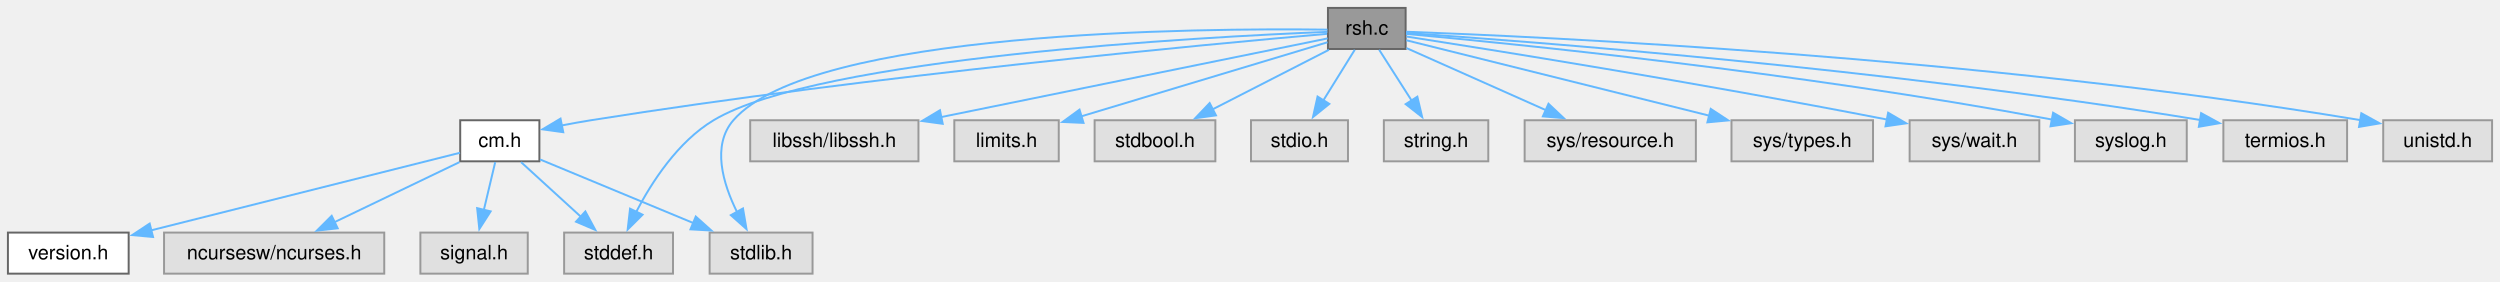
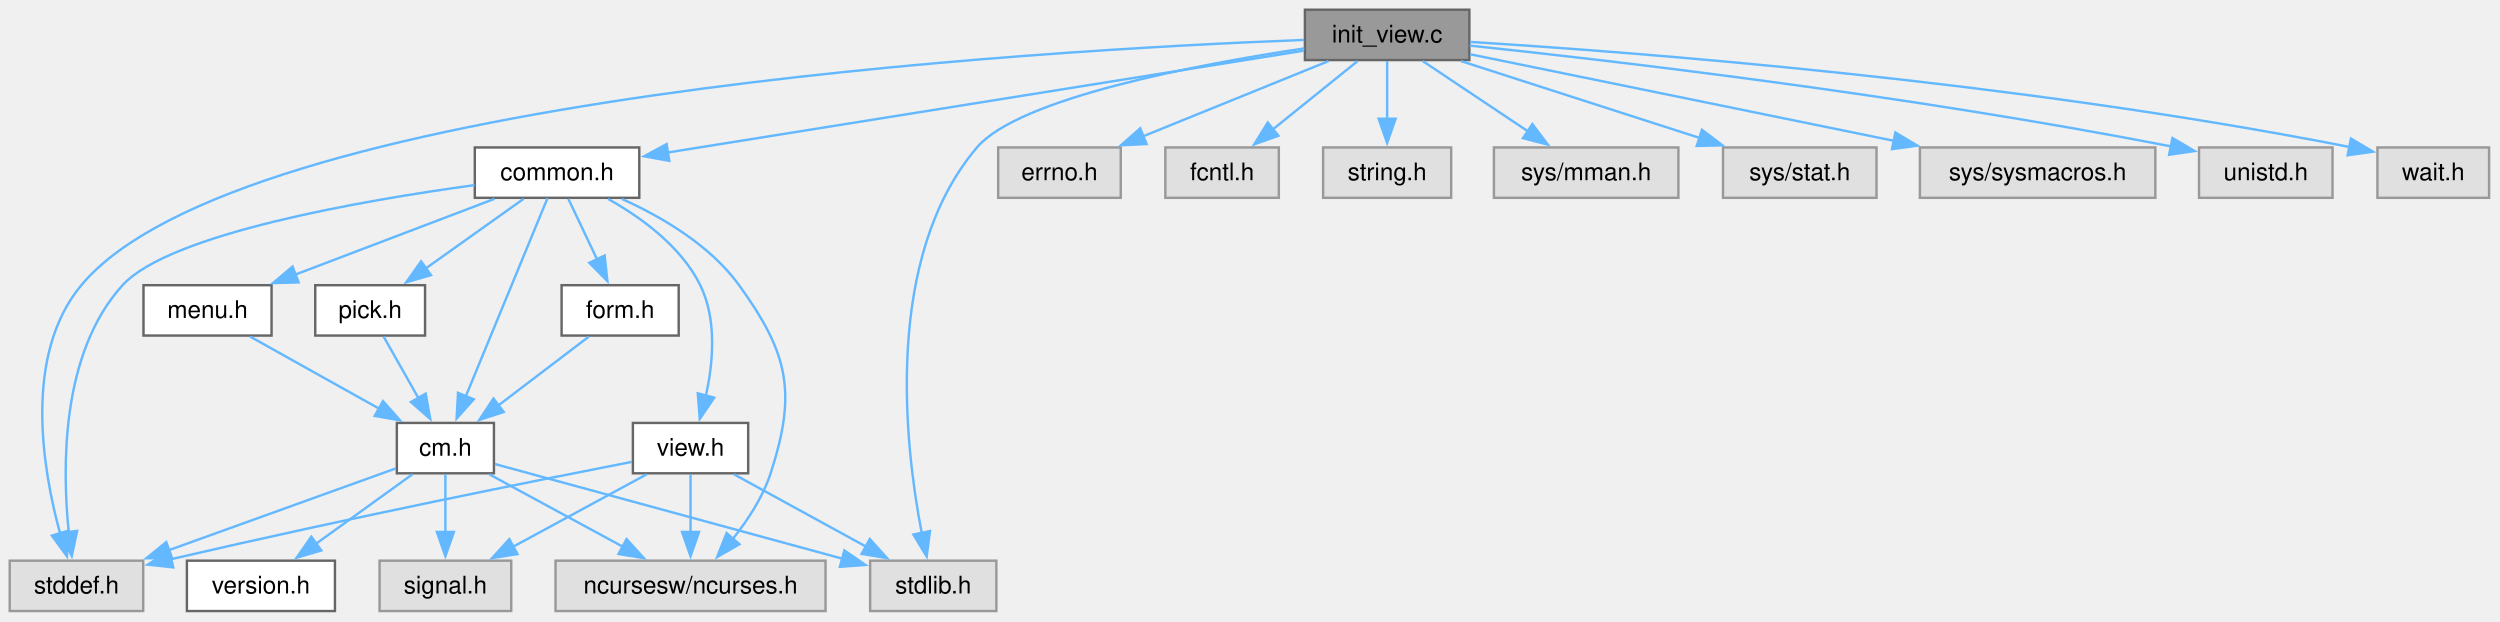
- <svg xmlns="http://www.w3.org/2000/svg" xmlns:xlink="http://www.w3.org/1999/xlink" width="1263pt" height="142pt" viewBox="0.00 0.00 1263.00 142.00">
-   <g id="graph0" class="graph" transform="scale(1 1) rotate(0) translate(4 138.25)">
+ <svg xmlns="http://www.w3.org/2000/svg" xmlns:xlink="http://www.w3.org/1999/xlink" width="1030pt" height="256pt" viewBox="0.00 0.00 1030.00 256.00">
+   <g id="graph0" class="graph" transform="scale(1 1) rotate(0) translate(4 251.75)">
    <g id="Node000001" class="node">
      <g id="a_Node000001">
-         <a xlink:title="restricted shell to run bash as root">
-           <polygon fill="#999999" stroke="#666666" points="706.12,-134.25 666.88,-134.25 666.88,-113.5 706.12,-113.5 706.12,-134.25" />
-           <text xml:space="preserve" text-anchor="middle" x="686.5" y="-120.75" font-family="Helvetica,sans-Serif" font-size="10.00">rsh.c</text>
+         <a xlink:title="Initialize C-Menu View Screen IO and Input.">
+           <polygon fill="#999999" stroke="#666666" points="601.38,-247.75 533.62,-247.75 533.62,-227 601.38,-227 601.38,-247.75" />
+           <text xml:space="preserve" text-anchor="middle" x="567.5" y="-234.25" font-family="Helvetica,sans-Serif" font-size="10.00">init_view.c</text>
        </a>
      </g>
    </g>
    <g id="Node000002" class="node">
      <g id="a_Node000002">
-         <a xlink:href="../../d8/db9/a00725.html" target="_top" xlink:title="Headder for C-Menu API library, libcm.so.">
-           <polygon fill="white" stroke="#666666" points="268.5,-77.5 228.5,-77.5 228.5,-56.75 268.5,-56.75 268.5,-77.5" />
-           <text xml:space="preserve" text-anchor="middle" x="248.5" y="-64" font-family="Helvetica,sans-Serif" font-size="10.00">cm.h</text>
+         <a xlink:href="../../dd/dd8/a00719.html" target="_top" xlink:title="Headder for C-Menu Menu, Form, Pick, and View components.">
+           <polygon fill="white" stroke="#666666" points="259.38,-191 191.62,-191 191.62,-170.25 259.38,-170.25 259.38,-191" />
+           <text xml:space="preserve" text-anchor="middle" x="225.5" y="-177.5" font-family="Helvetica,sans-Serif" font-size="10.00">common.h</text>
        </a>
      </g>
    </g>
    <g id="edge1_Node000001_Node000002" class="edge">
      <g id="a_edge1_Node000001_Node000002">
        <a xlink:title=" ">
-           <path fill="none" stroke="#63b8ff" d="M666.43,-121.16C608.52,-116.1 436.24,-100.1 294.5,-77.5 289.7,-76.73 284.64,-75.82 279.7,-74.86" />
-           <polygon fill="#63b8ff" stroke="#63b8ff" points="280.56,-71.46 270.07,-72.91 279.17,-78.32 280.56,-71.46" />
+           <path fill="none" stroke="#63b8ff" d="M533.14,-230.87C471.05,-220.93 340.16,-199.98 270.82,-188.88" />
+           <polygon fill="#63b8ff" stroke="#63b8ff" points="271.76,-185.49 261.33,-187.36 270.65,-192.4 271.76,-185.49" />
+         </a>
+       </g>
+     </g>
+     <g id="Node000007" class="node">
+       <g id="a_Node000007">
+         <a xlink:title=" ">
+           <polygon fill="#e0e0e0" stroke="#999999" points="55,-20.75 0,-20.75 0,0 55,0 55,-20.75" />
+           <text xml:space="preserve" text-anchor="middle" x="27.5" y="-7.25" font-family="Helvetica,sans-Serif" font-size="10.00">stddef.h</text>
+         </a>
+       </g>
+     </g>
+     <g id="edge23_Node000001_Node000007" class="edge">
+       <g id="a_edge23_Node000001_Node000007">
+         <a xlink:title=" ">
+           <path fill="none" stroke="#63b8ff" d="M533.31,-235.31C425.27,-231.16 94.49,-212.2 29.5,-134.25 5.57,-105.55 13.45,-58.59 20.81,-31.8" />
+           <polygon fill="#63b8ff" stroke="#63b8ff" points="24.08,-33.09 23.61,-22.5 17.38,-31.07 24.08,-33.09" />
+         </a>
+       </g>
+     </g>
+     <g id="Node000008" class="node">
+       <g id="a_Node000008">
+         <a xlink:title=" ">
+           <polygon fill="#e0e0e0" stroke="#999999" points="406.5,-20.75 354.5,-20.75 354.5,0 406.5,0 406.5,-20.75" />
+           <text xml:space="preserve" text-anchor="middle" x="380.5" y="-7.25" font-family="Helvetica,sans-Serif" font-size="10.00">stdlib.h</text>
+         </a>
+       </g>
+     </g>
+     <g id="edge24_Node000001_Node000008" class="edge">
+       <g id="a_edge24_Node000001_Node000008">
+         <a xlink:title=" ">
+           <path fill="none" stroke="#63b8ff" d="M533.37,-231.82C489.2,-225.18 415.81,-211.37 398.5,-191 360.02,-145.7 368.67,-68.94 375.74,-32.2" />
+           <polygon fill="#63b8ff" stroke="#63b8ff" points="379.16,-32.97 377.79,-22.46 372.31,-31.53 379.16,-32.97" />
+         </a>
+       </g>
+     </g>
+     <g id="Node000013" class="node">
+       <g id="a_Node000013">
+         <a xlink:title=" ">
+           <polygon fill="#e0e0e0" stroke="#999999" points="457.75,-191 407.25,-191 407.25,-170.25 457.75,-170.25 457.75,-191" />
+           <text xml:space="preserve" text-anchor="middle" x="432.5" y="-177.5" font-family="Helvetica,sans-Serif" font-size="10.00">errno.h</text>
+         </a>
+       </g>
+     </g>
+     <g id="edge21_Node000001_Node000013" class="edge">
+       <g id="a_edge21_Node000001_Node000013">
+         <a xlink:title=" ">
+           <path fill="none" stroke="#63b8ff" d="M543.36,-226.59C522.06,-217.94 490.75,-205.25 466.83,-195.55" />
+           <polygon fill="#63b8ff" stroke="#63b8ff" points="468.41,-192.41 457.83,-191.9 465.78,-198.9 468.41,-192.41" />
+         </a>
+       </g>
+     </g>
+     <g id="Node000014" class="node">
+       <g id="a_Node000014">
+         <a xlink:title=" ">
+           <polygon fill="#e0e0e0" stroke="#999999" points="522.88,-191 476.12,-191 476.12,-170.25 522.88,-170.25 522.88,-191" />
+           <text xml:space="preserve" text-anchor="middle" x="499.5" y="-177.5" font-family="Helvetica,sans-Serif" font-size="10.00">fcntl.h</text>
+         </a>
+       </g>
+     </g>
+     <g id="edge22_Node000001_Node000014" class="edge">
+       <g id="a_edge22_Node000001_Node000014">
+         <a xlink:title=" ">
+           <path fill="none" stroke="#63b8ff" d="M555.34,-226.59C545.67,-218.8 531.92,-207.72 520.48,-198.51" />
+           <polygon fill="#63b8ff" stroke="#63b8ff" points="522.71,-195.82 512.73,-192.28 518.32,-201.28 522.71,-195.82" />
+         </a>
+       </g>
+     </g>
+     <g id="Node000015" class="node">
+       <g id="a_Node000015">
+         <a xlink:title=" ">
+           <polygon fill="#e0e0e0" stroke="#999999" points="593.88,-191 541.12,-191 541.12,-170.25 593.88,-170.25 593.88,-191" />
+           <text xml:space="preserve" text-anchor="middle" x="567.5" y="-177.5" font-family="Helvetica,sans-Serif" font-size="10.00">string.h</text>
+         </a>
+       </g>
+     </g>
+     <g id="edge25_Node000001_Node000015" class="edge">
+       <g id="a_edge25_Node000001_Node000015">
+         <a xlink:title=" ">
+           <path fill="none" stroke="#63b8ff" d="M567.5,-226.59C567.5,-219.97 567.5,-210.97 567.5,-202.77" />
+           <polygon fill="#63b8ff" stroke="#63b8ff" points="571,-202.84 567.5,-192.84 564,-202.84 571,-202.84" />
+         </a>
+       </g>
+     </g>
+     <g id="Node000016" class="node">
+       <g id="a_Node000016">
+         <a xlink:title=" ">
+           <polygon fill="#e0e0e0" stroke="#999999" points="687.5,-191 611.5,-191 611.5,-170.25 687.5,-170.25 687.5,-191" />
+           <text xml:space="preserve" text-anchor="middle" x="649.5" y="-177.5" font-family="Helvetica,sans-Serif" font-size="10.00">sys/mman.h</text>
+         </a>
+       </g>
+     </g>
+     <g id="edge26_Node000001_Node000016" class="edge">
+       <g id="a_edge26_Node000001_Node000016">
+         <a xlink:title=" ">
+           <path fill="none" stroke="#63b8ff" d="M582.16,-226.59C594.17,-218.57 611.41,-207.06 625.44,-197.69" />
+           <polygon fill="#63b8ff" stroke="#63b8ff" points="627.34,-200.63 633.71,-192.17 623.45,-194.81 627.34,-200.63" />
+         </a>
+       </g>
+     </g>
+     <g id="Node000017" class="node">
+       <g id="a_Node000017">
+         <a xlink:title=" ">
+           <polygon fill="#e0e0e0" stroke="#999999" points="769.12,-191 705.88,-191 705.88,-170.25 769.12,-170.25 769.12,-191" />
+           <text xml:space="preserve" text-anchor="middle" x="737.5" y="-177.5" font-family="Helvetica,sans-Serif" font-size="10.00">sys/stat.h</text>
+         </a>
+       </g>
+     </g>
+     <g id="edge27_Node000001_Node000017" class="edge">
+       <g id="a_edge27_Node000001_Node000017">
+         <a xlink:title=" ">
+           <path fill="none" stroke="#63b8ff" d="M597.89,-226.59C625.37,-217.74 666.04,-204.64 696.41,-194.86" />
+           <polygon fill="#63b8ff" stroke="#63b8ff" points="697.2,-198.28 705.64,-191.88 695.05,-191.62 697.2,-198.28" />
+         </a>
+       </g>
+     </g>
+     <g id="Node000018" class="node">
+       <g id="a_Node000018">
+         <a xlink:title=" ">
+           <polygon fill="#e0e0e0" stroke="#999999" points="884,-191 787,-191 787,-170.25 884,-170.25 884,-191" />
+           <text xml:space="preserve" text-anchor="middle" x="835.5" y="-177.5" font-family="Helvetica,sans-Serif" font-size="10.00">sys/sysmacros.h</text>
+         </a>
+       </g>
+     </g>
+     <g id="edge28_Node000001_Node000018" class="edge">
+       <g id="a_edge28_Node000001_Node000018">
+         <a xlink:title=" ">
+           <path fill="none" stroke="#63b8ff" d="M601.71,-229.39C645.72,-220.4 722.84,-204.64 776.41,-193.7" />
+           <polygon fill="#63b8ff" stroke="#63b8ff" points="776.89,-197.17 785.98,-191.74 775.49,-190.31 776.89,-197.17" />
+         </a>
+       </g>
+     </g>
+     <g id="Node000019" class="node">
+       <g id="a_Node000019">
+         <a xlink:title=" ">
+           <polygon fill="#e0e0e0" stroke="#999999" points="957,-191 902,-191 902,-170.25 957,-170.25 957,-191" />
+           <text xml:space="preserve" text-anchor="middle" x="929.5" y="-177.5" font-family="Helvetica,sans-Serif" font-size="10.00">unistd.h</text>
+         </a>
+       </g>
+     </g>
+     <g id="edge29_Node000001_Node000019" class="edge">
+       <g id="a_edge29_Node000001_Node000019">
+         <a xlink:title=" ">
+           <path fill="none" stroke="#63b8ff" d="M601.51,-232.96C659.12,-226.89 779.76,-212.97 890.63,-191.4" />
+           <polygon fill="#63b8ff" stroke="#63b8ff" points="891.05,-194.88 900.18,-189.51 889.69,-188.01 891.05,-194.88" />
+         </a>
+       </g>
+     </g>
+     <g id="Node000020" class="node">
+       <g id="a_Node000020">
+         <a xlink:title=" ">
+           <polygon fill="#e0e0e0" stroke="#999999" points="1021.5,-191 975.5,-191 975.5,-170.25 1021.5,-170.25 1021.5,-191" />
+           <text xml:space="preserve" text-anchor="middle" x="998.5" y="-177.5" font-family="Helvetica,sans-Serif" font-size="10.00">wait.h</text>
+         </a>
+       </g>
+     </g>
+     <g id="edge30_Node000001_Node000020" class="edge">
+       <g id="a_edge30_Node000001_Node000020">
+         <a xlink:title=" ">
+           <path fill="none" stroke="#63b8ff" d="M601.7,-234.47C669.24,-230.29 824.59,-218.57 963.91,-191.21" />
+           <polygon fill="#63b8ff" stroke="#63b8ff" points="964.59,-194.65 973.71,-189.25 963.22,-187.78 964.59,-194.65" />
+         </a>
+       </g>
+     </g>
+     <g id="Node000003" class="node">
+       <g id="a_Node000003">
+         <a xlink:title=" ">
+           <polygon fill="#e0e0e0" stroke="#999999" points="336.12,-20.75 224.88,-20.75 224.88,0 336.12,0 336.12,-20.75" />
+           <text xml:space="preserve" text-anchor="middle" x="280.5" y="-7.25" font-family="Helvetica,sans-Serif" font-size="10.00">ncursesw/ncurses.h</text>
+         </a>
+       </g>
+     </g>
+     <g id="edge2_Node000002_Node000003" class="edge">
+       <g id="a_edge2_Node000002_Node000003">
+         <a xlink:title=" ">
+           <path fill="none" stroke="#63b8ff" d="M252.23,-169.79C268.56,-162.43 288.55,-150.78 300.5,-134.25 320.96,-105.95 324.3,-89.96 313.5,-56.75 310.29,-46.87 304.03,-37.35 297.81,-29.6" />
+           <polygon fill="#63b8ff" stroke="#63b8ff" points="300.65,-27.53 291.46,-22.27 295.36,-32.12 300.65,-27.53" />
+         </a>
+       </g>
+     </g>
+     <g id="Node000004" class="node">
+       <g id="a_Node000004">
+         <a xlink:href="../../d8/db9/a00725.html" target="_top" xlink:title="Headder for C-Menu API library, libcm.so.">
+           <polygon fill="white" stroke="#666666" points="199.5,-77.5 159.5,-77.5 159.5,-56.75 199.5,-56.75 199.5,-77.5" />
+           <text xml:space="preserve" text-anchor="middle" x="179.5" y="-64" font-family="Helvetica,sans-Serif" font-size="10.00">cm.h</text>
+         </a>
+       </g>
+     </g>
+     <g id="edge3_Node000002_Node000004" class="edge">
+       <g id="a_edge3_Node000002_Node000004">
+         <a xlink:title=" ">
+           <path fill="none" stroke="#63b8ff" d="M221.58,-170.12C214.15,-152.11 197.87,-112.64 187.88,-88.43" />
+           <polygon fill="#63b8ff" stroke="#63b8ff" points="191.17,-87.23 184.12,-79.32 184.7,-89.9 191.17,-87.23" />
+         </a>
+       </g>
+     </g>
+     <g id="edge20_Node000002_Node000007" class="edge">
+       <g id="a_edge20_Node000002_Node000007">
+         <a xlink:title=" ">
+           <path fill="none" stroke="#63b8ff" d="M191.51,-175.49C145.18,-169.13 65.75,-155.42 46.5,-134.25 21.17,-106.4 21.54,-59.48 24.34,-32.39" />
+           <polygon fill="#63b8ff" stroke="#63b8ff" points="27.79,-33.03 25.57,-22.67 20.84,-32.15 27.79,-33.03" />
+         </a>
+       </g>
+     </g>
+     <g id="Node000009" class="node">
+       <g id="a_Node000009">
+         <a xlink:href="../../d2/d94/a00716.html" target="_top" xlink:title="Form data structures, enums, types, end process declarations.">
+           <polygon fill="white" stroke="#666666" points="275.62,-134.25 227.38,-134.25 227.38,-113.5 275.62,-113.5 275.62,-134.25" />
+           <text xml:space="preserve" text-anchor="middle" x="251.5" y="-120.75" font-family="Helvetica,sans-Serif" font-size="10.00">form.h</text>
+         </a>
+       </g>
+     </g>
+     <g id="edge9_Node000002_Node000009" class="edge">
+       <g id="a_edge9_Node000002_Node000009">
+         <a xlink:title=" ">
+           <path fill="none" stroke="#63b8ff" d="M230.15,-169.84C233.44,-162.91 237.97,-153.37 242.01,-144.86" />
+           <polygon fill="#63b8ff" stroke="#63b8ff" points="245.11,-146.48 246.24,-135.95 238.79,-143.48 245.11,-146.48" />
+         </a>
+       </g>
+     </g>
+     <g id="Node000010" class="node">
+       <g id="a_Node000010">
+         <a xlink:href="../../df/df7/a00731.html" target="_top" xlink:title="Menu data structures, enums, types, end external declarations.">
+           <polygon fill="white" stroke="#666666" points="107.88,-134.25 55.12,-134.25 55.12,-113.5 107.88,-113.5 107.88,-134.25" />
+           <text xml:space="preserve" text-anchor="middle" x="81.5" y="-120.75" font-family="Helvetica,sans-Serif" font-size="10.00">menu.h</text>
+         </a>
+       </g>
+     </g>
+     <g id="edge11_Node000002_Node000010" class="edge">
+       <g id="a_edge11_Node000002_Node000010">
+         <a xlink:title=" ">
+           <path fill="none" stroke="#63b8ff" d="M199.76,-169.84C176.92,-161.16 143.33,-148.38 117.78,-138.67" />
+           <polygon fill="#63b8ff" stroke="#63b8ff" points="119.03,-135.4 108.44,-135.12 116.54,-141.94 119.03,-135.4" />
+         </a>
+       </g>
+     </g>
+     <g id="Node000011" class="node">
+       <g id="a_Node000011">
+         <a xlink:href="../../db/d7c/a00722.html" target="_top" xlink:title="Pick data structures, enums, types, end external declarations.">
+           <polygon fill="white" stroke="#666666" points="171.12,-134.25 125.88,-134.25 125.88,-113.5 171.12,-113.5 171.12,-134.25" />
+           <text xml:space="preserve" text-anchor="middle" x="148.5" y="-120.75" font-family="Helvetica,sans-Serif" font-size="10.00">pick.h</text>
+         </a>
+       </g>
+     </g>
+     <g id="edge13_Node000002_Node000011" class="edge">
+       <g id="a_edge13_Node000002_Node000011">
+         <a xlink:title=" ">
+           <path fill="none" stroke="#63b8ff" d="M211.73,-169.84C200.57,-161.9 184.58,-150.53 171.48,-141.21" />
+           <polygon fill="#63b8ff" stroke="#63b8ff" points="173.56,-138.4 163.38,-135.46 169.5,-144.1 173.56,-138.4" />
+         </a>
+       </g>
+     </g>
+     <g id="Node000012" class="node">
+       <g id="a_Node000012">
+         <a xlink:href="../../d6/dc0/a00734.html" target="_top" xlink:title="View data structures, enums, types, end external declarations.">
+           <polygon fill="white" stroke="#666666" points="304.25,-77.5 256.75,-77.5 256.75,-56.75 304.25,-56.75 304.25,-77.5" />
+           <text xml:space="preserve" text-anchor="middle" x="280.5" y="-64" font-family="Helvetica,sans-Serif" font-size="10.00">view.h</text>
+         </a>
+       </g>
+     </g>
+     <g id="edge15_Node000002_Node000012" class="edge">
+       <g id="a_edge15_Node000002_Node000012">
+         <a xlink:title=" ">
+           <path fill="none" stroke="#63b8ff" d="M246.53,-169.79C260.09,-162.18 276.62,-150.25 284.5,-134.25 291.42,-120.19 289.84,-102.36 286.85,-88.76" />
+           <polygon fill="#63b8ff" stroke="#63b8ff" points="290.25,-87.91 284.3,-79.15 283.48,-89.71 290.25,-87.91" />
+         </a>
+       </g>
+     </g>
+     <g id="edge5_Node000004_Node000003" class="edge">
+       <g id="a_edge5_Node000004_Node000003">
+         <a xlink:title=" ">
+           <path fill="none" stroke="#63b8ff" d="M197.56,-56.34C212.92,-48.01 235.24,-35.91 252.86,-26.36" />
+           <polygon fill="#63b8ff" stroke="#63b8ff" points="254.15,-29.64 261.27,-21.8 250.81,-23.49 254.15,-29.64" />
+         </a>
+       </g>
+     </g>
+     <g id="Node000005" class="node">
+       <g id="a_Node000005">
+         <a xlink:href="../../df/d3b/a00728.html" target="_top" xlink:title=" ">
+           <polygon fill="white" stroke="#666666" points="134,-20.75 73,-20.75 73,0 134,0 134,-20.75" />
+           <text xml:space="preserve" text-anchor="middle" x="103.5" y="-7.25" font-family="Helvetica,sans-Serif" font-size="10.00">version.h</text>
+         </a>
+       </g>
+     </g>
+     <g id="edge4_Node000004_Node000005" class="edge">
+       <g id="a_edge4_Node000004_Node000005">
+         <a xlink:title=" ">
+           <path fill="none" stroke="#63b8ff" d="M165.91,-56.34C154.89,-48.4 139.11,-37.03 126.18,-27.71" />
+           <polygon fill="#63b8ff" stroke="#63b8ff" points="128.36,-24.97 118.2,-21.96 124.27,-30.65 128.36,-24.97" />
        </a>
      </g>
    </g>
    <g id="Node000006" class="node">
      <g id="a_Node000006">
        <a xlink:title=" ">
-           <polygon fill="#e0e0e0" stroke="#999999" points="336,-20.75 281,-20.75 281,0 336,0 336,-20.75" />
-           <text xml:space="preserve" text-anchor="middle" x="308.5" y="-7.25" font-family="Helvetica,sans-Serif" font-size="10.00">stddef.h</text>
-         </a>
-       </g>
-     </g>
-     <g id="edge10_Node000001_Node000006" class="edge">
-       <g id="a_edge10_Node000001_Node000006">
-         <a xlink:title=" ">
-           <path fill="none" stroke="#63b8ff" d="M666.61,-122.16C603.61,-119.59 409.46,-109.23 356.5,-77.5 338.48,-66.71 325.25,-46.28 317.29,-30.97" />
-           <polygon fill="#63b8ff" stroke="#63b8ff" points="320.61,-29.78 313.1,-22.3 314.31,-32.83 320.61,-29.78" />
-         </a>
-       </g>
-     </g>
-     <g id="Node000007" class="node">
-       <g id="a_Node000007">
-         <a xlink:title=" ">
-           <polygon fill="#e0e0e0" stroke="#999999" points="406.5,-20.75 354.5,-20.75 354.5,0 406.5,0 406.5,-20.75" />
-           <text xml:space="preserve" text-anchor="middle" x="380.5" y="-7.25" font-family="Helvetica,sans-Serif" font-size="10.00">stdlib.h</text>
-         </a>
-       </g>
-     </g>
-     <g id="edge12_Node000001_Node000007" class="edge">
-       <g id="a_edge12_Node000001_Node000007">
-         <a xlink:title=" ">
-           <path fill="none" stroke="#63b8ff" d="M666.66,-123.27C603.03,-124.08 405.86,-122.84 366.5,-77.5 355.47,-64.79 361.19,-45.56 368.36,-31.11" />
-           <polygon fill="#63b8ff" stroke="#63b8ff" points="371.35,-32.95 373.14,-22.5 365.22,-29.55 371.35,-32.95" />
-         </a>
-       </g>
-     </g>
-     <g id="Node000008" class="node">
-       <g id="a_Node000008">
-         <a xlink:title=" ">
-           <polygon fill="#e0e0e0" stroke="#999999" points="460,-77.5 375,-77.5 375,-56.75 460,-56.75 460,-77.5" />
-           <text xml:space="preserve" text-anchor="middle" x="417.5" y="-64" font-family="Helvetica,sans-Serif" font-size="10.00">libssh/libssh.h</text>
-         </a>
-       </g>
-     </g>
-     <g id="edge7_Node000001_Node000008" class="edge">
-       <g id="a_edge7_Node000001_Node000008">
-         <a xlink:title=" ">
-           <path fill="none" stroke="#63b8ff" d="M666.72,-118.85C626.03,-110.57 531.71,-91.37 471.48,-79.11" />
-           <polygon fill="#63b8ff" stroke="#63b8ff" points="472.26,-75.7 461.77,-77.13 470.87,-82.56 472.26,-75.7" />
-         </a>
-       </g>
-     </g>
-     <g id="Node000009" class="node">
-       <g id="a_Node000009">
-         <a xlink:title=" ">
-           <polygon fill="#e0e0e0" stroke="#999999" points="530.88,-77.5 478.12,-77.5 478.12,-56.75 530.88,-56.75 530.88,-77.5" />
-           <text xml:space="preserve" text-anchor="middle" x="504.5" y="-64" font-family="Helvetica,sans-Serif" font-size="10.00">limits.h</text>
-         </a>
-       </g>
-     </g>
-     <g id="edge8_Node000001_Node000009" class="edge">
-       <g id="a_edge8_Node000001_Node000009">
-         <a xlink:title=" ">
-           <path fill="none" stroke="#63b8ff" d="M666.68,-116.91C636.82,-107.93 579.81,-90.78 541.96,-79.39" />
-           <polygon fill="#63b8ff" stroke="#63b8ff" points="543.39,-76.17 532.81,-76.64 541.37,-82.87 543.39,-76.17" />
-         </a>
-       </g>
-     </g>
-     <g id="Node000010" class="node">
-       <g id="a_Node000010">
-         <a xlink:title=" ">
-           <polygon fill="#e0e0e0" stroke="#999999" points="610,-77.5 549,-77.5 549,-56.75 610,-56.75 610,-77.5" />
-           <text xml:space="preserve" text-anchor="middle" x="579.5" y="-64" font-family="Helvetica,sans-Serif" font-size="10.00">stdbool.h</text>
-         </a>
-       </g>
-     </g>
-     <g id="edge9_Node000001_Node000010" class="edge">
-       <g id="a_edge9_Node000001_Node000010">
-         <a xlink:title=" ">
-           <path fill="none" stroke="#63b8ff" d="M667.37,-113.09C651.01,-104.72 627.22,-92.54 608.52,-82.97" />
-           <polygon fill="#63b8ff" stroke="#63b8ff" points="610.31,-79.96 599.81,-78.52 607.12,-86.19 610.31,-79.96" />
-         </a>
-       </g>
-     </g>
-     <g id="Node000011" class="node">
-       <g id="a_Node000011">
-         <a xlink:title=" ">
-           <polygon fill="#e0e0e0" stroke="#999999" points="677,-77.5 628,-77.5 628,-56.75 677,-56.75 677,-77.5" />
-           <text xml:space="preserve" text-anchor="middle" x="652.5" y="-64" font-family="Helvetica,sans-Serif" font-size="10.00">stdio.h</text>
-         </a>
-       </g>
-     </g>
-     <g id="edge11_Node000001_Node000011" class="edge">
-       <g id="a_edge11_Node000001_Node000011">
-         <a xlink:title=" ">
-           <path fill="none" stroke="#63b8ff" d="M680.42,-113.09C676.02,-106 669.93,-96.19 664.56,-87.54" />
-           <polygon fill="#63b8ff" stroke="#63b8ff" points="667.57,-85.76 659.32,-79.11 661.63,-89.46 667.57,-85.76" />
-         </a>
-       </g>
-     </g>
-     <g id="Node000012" class="node">
-       <g id="a_Node000012">
-         <a xlink:title=" ">
-           <polygon fill="#e0e0e0" stroke="#999999" points="747.88,-77.5 695.12,-77.5 695.12,-56.75 747.88,-56.75 747.88,-77.5" />
-           <text xml:space="preserve" text-anchor="middle" x="721.5" y="-64" font-family="Helvetica,sans-Serif" font-size="10.00">string.h</text>
-         </a>
-       </g>
-     </g>
-     <g id="edge13_Node000001_Node000012" class="edge">
-       <g id="a_edge13_Node000001_Node000012">
-         <a xlink:title=" ">
-           <path fill="none" stroke="#63b8ff" d="M692.76,-113.09C697.34,-105.92 703.7,-95.98 709.27,-87.26" />
-           <polygon fill="#63b8ff" stroke="#63b8ff" points="712.04,-89.41 714.48,-79.1 706.15,-85.64 712.04,-89.41" />
-         </a>
-       </g>
-     </g>
-     <g id="Node000013" class="node">
-       <g id="a_Node000013">
-         <a xlink:title=" ">
-           <polygon fill="#e0e0e0" stroke="#999999" points="852.75,-77.5 766.25,-77.5 766.25,-56.75 852.75,-56.75 852.75,-77.5" />
-           <text xml:space="preserve" text-anchor="middle" x="809.5" y="-64" font-family="Helvetica,sans-Serif" font-size="10.00">sys/resource.h</text>
-         </a>
-       </g>
-     </g>
-     <g id="edge14_Node000001_Node000013" class="edge">
-       <g id="a_edge14_Node000001_Node000013">
-         <a xlink:title=" ">
-           <path fill="none" stroke="#63b8ff" d="M706.54,-113.96C725.61,-105.47 754.64,-92.55 777.01,-82.59" />
-           <polygon fill="#63b8ff" stroke="#63b8ff" points="778.3,-85.84 786.01,-78.58 775.45,-79.45 778.3,-85.84" />
-         </a>
-       </g>
-     </g>
-     <g id="Node000014" class="node">
-       <g id="a_Node000014">
-         <a xlink:title=" ">
-           <polygon fill="#e0e0e0" stroke="#999999" points="942.25,-77.5 870.75,-77.5 870.75,-56.75 942.25,-56.75 942.25,-77.5" />
-           <text xml:space="preserve" text-anchor="middle" x="906.5" y="-64" font-family="Helvetica,sans-Serif" font-size="10.00">sys/types.h</text>
-         </a>
-       </g>
-     </g>
-     <g id="edge15_Node000001_Node000014" class="edge">
-       <g id="a_edge15_Node000001_Node000014">
-         <a xlink:title=" ">
-           <path fill="none" stroke="#63b8ff" d="M706.41,-117.92C740.78,-109.37 812.12,-91.61 859.66,-79.78" />
-           <polygon fill="#63b8ff" stroke="#63b8ff" points="860.27,-83.24 869.13,-77.42 858.58,-76.44 860.27,-83.24" />
-         </a>
-       </g>
-     </g>
-     <g id="Node000015" class="node">
-       <g id="a_Node000015">
-         <a xlink:title=" ">
-           <polygon fill="#e0e0e0" stroke="#999999" points="1026.25,-77.5 960.75,-77.5 960.75,-56.75 1026.25,-56.75 1026.25,-77.5" />
-           <text xml:space="preserve" text-anchor="middle" x="993.5" y="-64" font-family="Helvetica,sans-Serif" font-size="10.00">sys/wait.h</text>
-         </a>
-       </g>
-     </g>
-     <g id="edge16_Node000001_Node000015" class="edge">
-       <g id="a_edge16_Node000001_Node000015">
-         <a xlink:title=" ">
-           <path fill="none" stroke="#63b8ff" d="M706.51,-119.8C749.14,-113.17 852.32,-96.74 949.33,-77.85" />
-           <polygon fill="#63b8ff" stroke="#63b8ff" points="949.89,-81.3 959.03,-75.94 948.55,-74.43 949.89,-81.3" />
-         </a>
-       </g>
-     </g>
-     <g id="Node000016" class="node">
-       <g id="a_Node000016">
-         <a xlink:title=" ">
-           <polygon fill="#e0e0e0" stroke="#999999" points="1100.75,-77.5 1044.25,-77.5 1044.25,-56.75 1100.75,-56.75 1100.75,-77.5" />
-           <text xml:space="preserve" text-anchor="middle" x="1072.5" y="-64" font-family="Helvetica,sans-Serif" font-size="10.00">syslog.h</text>
-         </a>
-       </g>
-     </g>
-     <g id="edge17_Node000001_Node000016" class="edge">
-       <g id="a_edge17_Node000001_Node000016">
-         <a xlink:title=" ">
-           <path fill="none" stroke="#63b8ff" d="M706.31,-121.13C758.24,-116.39 902.77,-102.07 1032.58,-77.87" />
-           <polygon fill="#63b8ff" stroke="#63b8ff" points="1033.23,-81.31 1042.4,-76.01 1031.93,-74.43 1033.23,-81.31" />
-         </a>
-       </g>
-     </g>
-     <g id="Node000017" class="node">
-       <g id="a_Node000017">
-         <a xlink:title=" ">
-           <polygon fill="#e0e0e0" stroke="#999999" points="1181.75,-77.5 1119.25,-77.5 1119.25,-56.75 1181.75,-56.75 1181.75,-77.5" />
-           <text xml:space="preserve" text-anchor="middle" x="1150.5" y="-64" font-family="Helvetica,sans-Serif" font-size="10.00">termios.h</text>
-         </a>
-       </g>
-     </g>
-     <g id="edge18_Node000001_Node000017" class="edge">
-       <g id="a_edge18_Node000001_Node000017">
-         <a xlink:title=" ">
-           <path fill="none" stroke="#63b8ff" d="M706.43,-121.58C765.85,-117.53 947.04,-103.92 1107.75,-77.6" />
-           <polygon fill="#63b8ff" stroke="#63b8ff" points="1108.01,-81.1 1117.3,-76.01 1106.86,-74.2 1108.01,-81.1" />
-         </a>
-       </g>
-     </g>
-     <g id="Node000018" class="node">
-       <g id="a_Node000018">
-         <a xlink:title=" ">
-           <polygon fill="#e0e0e0" stroke="#999999" points="1255,-77.5 1200,-77.5 1200,-56.75 1255,-56.75 1255,-77.5" />
-           <text xml:space="preserve" text-anchor="middle" x="1227.5" y="-64" font-family="Helvetica,sans-Serif" font-size="10.00">unistd.h</text>
-         </a>
-       </g>
-     </g>
-     <g id="edge19_Node000001_Node000018" class="edge">
-       <g id="a_edge19_Node000001_Node000018">
-         <a xlink:title=" ">
-           <path fill="none" stroke="#63b8ff" d="M706.34,-122.22C773.01,-119.78 995.19,-109.73 1188.5,-77.56" />
-           <polygon fill="#63b8ff" stroke="#63b8ff" points="1188.95,-81.04 1198.23,-75.92 1187.78,-74.14 1188.95,-81.04" />
-         </a>
-       </g>
-     </g>
-     <g id="Node000003" class="node">
-       <g id="a_Node000003">
-         <a xlink:href="../../df/d3b/a00728.html" target="_top" xlink:title=" ">
-           <polygon fill="white" stroke="#666666" points="61,-20.75 0,-20.75 0,0 61,0 61,-20.75" />
-           <text xml:space="preserve" text-anchor="middle" x="30.5" y="-7.25" font-family="Helvetica,sans-Serif" font-size="10.00">version.h</text>
-         </a>
-       </g>
-     </g>
-     <g id="edge2_Node000002_Node000003" class="edge">
-       <g id="a_edge2_Node000002_Node000003">
-         <a xlink:title=" ">
-           <path fill="none" stroke="#63b8ff" d="M228.38,-61.07C193.03,-52.19 119.1,-33.63 72.29,-21.87" />
-           <polygon fill="#63b8ff" stroke="#63b8ff" points="73.32,-18.52 62.77,-19.48 71.61,-25.31 73.32,-18.52" />
-         </a>
-       </g>
-     </g>
-     <g id="Node000004" class="node">
-       <g id="a_Node000004">
-         <a xlink:title=" ">
-           <polygon fill="#e0e0e0" stroke="#999999" points="190.12,-20.75 78.88,-20.75 78.88,0 190.12,0 190.12,-20.75" />
-           <text xml:space="preserve" text-anchor="middle" x="134.5" y="-7.25" font-family="Helvetica,sans-Serif" font-size="10.00">ncursesw/ncurses.h</text>
-         </a>
-       </g>
-     </g>
-     <g id="edge3_Node000002_Node000004" class="edge">
-       <g id="a_edge3_Node000002_Node000004">
-         <a xlink:title=" ">
-           <path fill="none" stroke="#63b8ff" d="M228.12,-56.34C210.53,-47.89 184.87,-35.57 164.87,-25.96" />
-           <polygon fill="#63b8ff" stroke="#63b8ff" points="166.6,-22.91 156.07,-21.73 163.57,-29.22 166.6,-22.91" />
-         </a>
-       </g>
-     </g>
-     <g id="Node000005" class="node">
-       <g id="a_Node000005">
-         <a xlink:title=" ">
-           <polygon fill="#e0e0e0" stroke="#999999" points="262.62,-20.75 208.38,-20.75 208.38,0 262.62,0 262.62,-20.75" />
-           <text xml:space="preserve" text-anchor="middle" x="235.5" y="-7.25" font-family="Helvetica,sans-Serif" font-size="10.00">signal.h</text>
-         </a>
-       </g>
-     </g>
-     <g id="edge4_Node000002_Node000005" class="edge">
-       <g id="a_edge4_Node000002_Node000005">
-         <a xlink:title=" ">
-           <path fill="none" stroke="#63b8ff" d="M246.18,-56.34C244.59,-49.64 242.42,-40.51 240.45,-32.23" />
-           <polygon fill="#63b8ff" stroke="#63b8ff" points="243.87,-31.47 238.15,-22.55 237.06,-33.09 243.87,-31.47" />
-         </a>
-       </g>
-     </g>
-     <g id="edge5_Node000002_Node000006" class="edge">
-       <g id="a_edge5_Node000002_Node000006">
-         <a xlink:title=" ">
-           <path fill="none" stroke="#63b8ff" d="M259.23,-56.34C267.59,-48.71 279.41,-37.92 289.38,-28.82" />
-           <polygon fill="#63b8ff" stroke="#63b8ff" points="291.72,-31.42 296.75,-22.1 287,-26.25 291.72,-31.42" />
-         </a>
-       </g>
-     </g>
-     <g id="edge6_Node000002_Node000007" class="edge">
-       <g id="a_edge6_Node000002_Node000007">
-         <a xlink:title=" ">
-           <path fill="none" stroke="#63b8ff" d="M268.84,-57.69C289.5,-49.12 321.87,-35.69 346.45,-25.5" />
-           <polygon fill="#63b8ff" stroke="#63b8ff" points="347.5,-28.85 355.39,-21.79 344.82,-22.39 347.5,-28.85" />
+           <polygon fill="#e0e0e0" stroke="#999999" points="206.62,-20.75 152.38,-20.75 152.38,0 206.62,0 206.62,-20.75" />
+           <text xml:space="preserve" text-anchor="middle" x="179.5" y="-7.25" font-family="Helvetica,sans-Serif" font-size="10.00">signal.h</text>
+         </a>
+       </g>
+     </g>
+     <g id="edge6_Node000004_Node000006" class="edge">
+       <g id="a_edge6_Node000004_Node000006">
+         <a xlink:title=" ">
+           <path fill="none" stroke="#63b8ff" d="M179.5,-56.34C179.5,-49.72 179.5,-40.72 179.5,-32.52" />
+           <polygon fill="#63b8ff" stroke="#63b8ff" points="183,-32.59 179.5,-22.59 176,-32.59 183,-32.59" />
+         </a>
+       </g>
+     </g>
+     <g id="edge7_Node000004_Node000007" class="edge">
+       <g id="a_edge7_Node000004_Node000007">
+         <a xlink:title=" ">
+           <path fill="none" stroke="#63b8ff" d="M159,-58.74C135.14,-50.15 95.25,-35.78 65.64,-25.11" />
+           <polygon fill="#63b8ff" stroke="#63b8ff" points="66.87,-21.84 56.28,-21.74 64.5,-28.42 66.87,-21.84" />
+         </a>
+       </g>
+     </g>
+     <g id="edge8_Node000004_Node000008" class="edge">
+       <g id="a_edge8_Node000004_Node000008">
+         <a xlink:title=" ">
+           <path fill="none" stroke="#63b8ff" d="M199.88,-60.57C233.43,-51.43 300.79,-33.09 343.1,-21.56" />
+           <polygon fill="#63b8ff" stroke="#63b8ff" points="343.87,-24.98 352.6,-18.98 342.03,-18.23 343.87,-24.98" />
+         </a>
+       </g>
+     </g>
+     <g id="edge10_Node000009_Node000004" class="edge">
+       <g id="a_edge10_Node000009_Node000004">
+         <a xlink:title=" ">
+           <path fill="none" stroke="#63b8ff" d="M238.63,-113.09C228.29,-105.22 213.53,-94 201.35,-84.74" />
+           <polygon fill="#63b8ff" stroke="#63b8ff" points="203.54,-82.01 193.47,-78.74 199.31,-87.58 203.54,-82.01" />
+         </a>
+       </g>
+     </g>
+     <g id="edge12_Node000010_Node000004" class="edge">
+       <g id="a_edge12_Node000010_Node000004">
+         <a xlink:title=" ">
+           <path fill="none" stroke="#63b8ff" d="M99.02,-113.09C113.79,-104.83 135.18,-92.88 152.2,-83.38" />
+           <polygon fill="#63b8ff" stroke="#63b8ff" points="153.79,-86.5 160.81,-78.57 150.37,-80.39 153.79,-86.5" />
+         </a>
+       </g>
+     </g>
+     <g id="edge14_Node000011_Node000004" class="edge">
+       <g id="a_edge14_Node000011_Node000004">
+         <a xlink:title=" ">
+           <path fill="none" stroke="#63b8ff" d="M154.04,-113.09C158.01,-106.08 163.49,-96.41 168.34,-87.83" />
+           <polygon fill="#63b8ff" stroke="#63b8ff" points="171.38,-89.57 173.26,-79.15 165.29,-86.12 171.38,-89.57" />
+         </a>
+       </g>
+     </g>
+     <g id="edge16_Node000012_Node000003" class="edge">
+       <g id="a_edge16_Node000012_Node000003">
+         <a xlink:title=" ">
+           <path fill="none" stroke="#63b8ff" d="M280.5,-56.34C280.5,-49.72 280.5,-40.72 280.5,-32.52" />
+           <polygon fill="#63b8ff" stroke="#63b8ff" points="284,-32.59 280.5,-22.59 277,-32.59 284,-32.59" />
+         </a>
+       </g>
+     </g>
+     <g id="edge17_Node000012_Node000006" class="edge">
+       <g id="a_edge17_Node000012_Node000006">
+         <a xlink:title=" ">
+           <path fill="none" stroke="#63b8ff" d="M262.44,-56.34C247.08,-48.01 224.76,-35.91 207.14,-26.36" />
+           <polygon fill="#63b8ff" stroke="#63b8ff" points="209.19,-23.49 198.73,-21.8 205.85,-29.64 209.19,-23.49" />
+         </a>
+       </g>
+     </g>
+     <g id="edge18_Node000012_Node000007" class="edge">
+       <g id="a_edge18_Node000012_Node000007">
+         <a xlink:title=" ">
+           <path fill="none" stroke="#63b8ff" d="M256.33,-61.47C218.05,-54.01 140.88,-38.63 66.35,-21.34" />
+           <polygon fill="#63b8ff" stroke="#63b8ff" points="67.38,-17.99 56.85,-19.12 65.79,-24.81 67.38,-17.99" />
+         </a>
+       </g>
+     </g>
+     <g id="edge19_Node000012_Node000008" class="edge">
+       <g id="a_edge19_Node000012_Node000008">
+         <a xlink:title=" ">
+           <path fill="none" stroke="#63b8ff" d="M298.38,-56.34C313.59,-48.01 335.69,-35.91 353.13,-26.36" />
+           <polygon fill="#63b8ff" stroke="#63b8ff" points="354.36,-29.68 361.45,-21.81 351,-23.54 354.36,-29.68" />
        </a>
      </g>
    </g>
  </g>
</svg>
